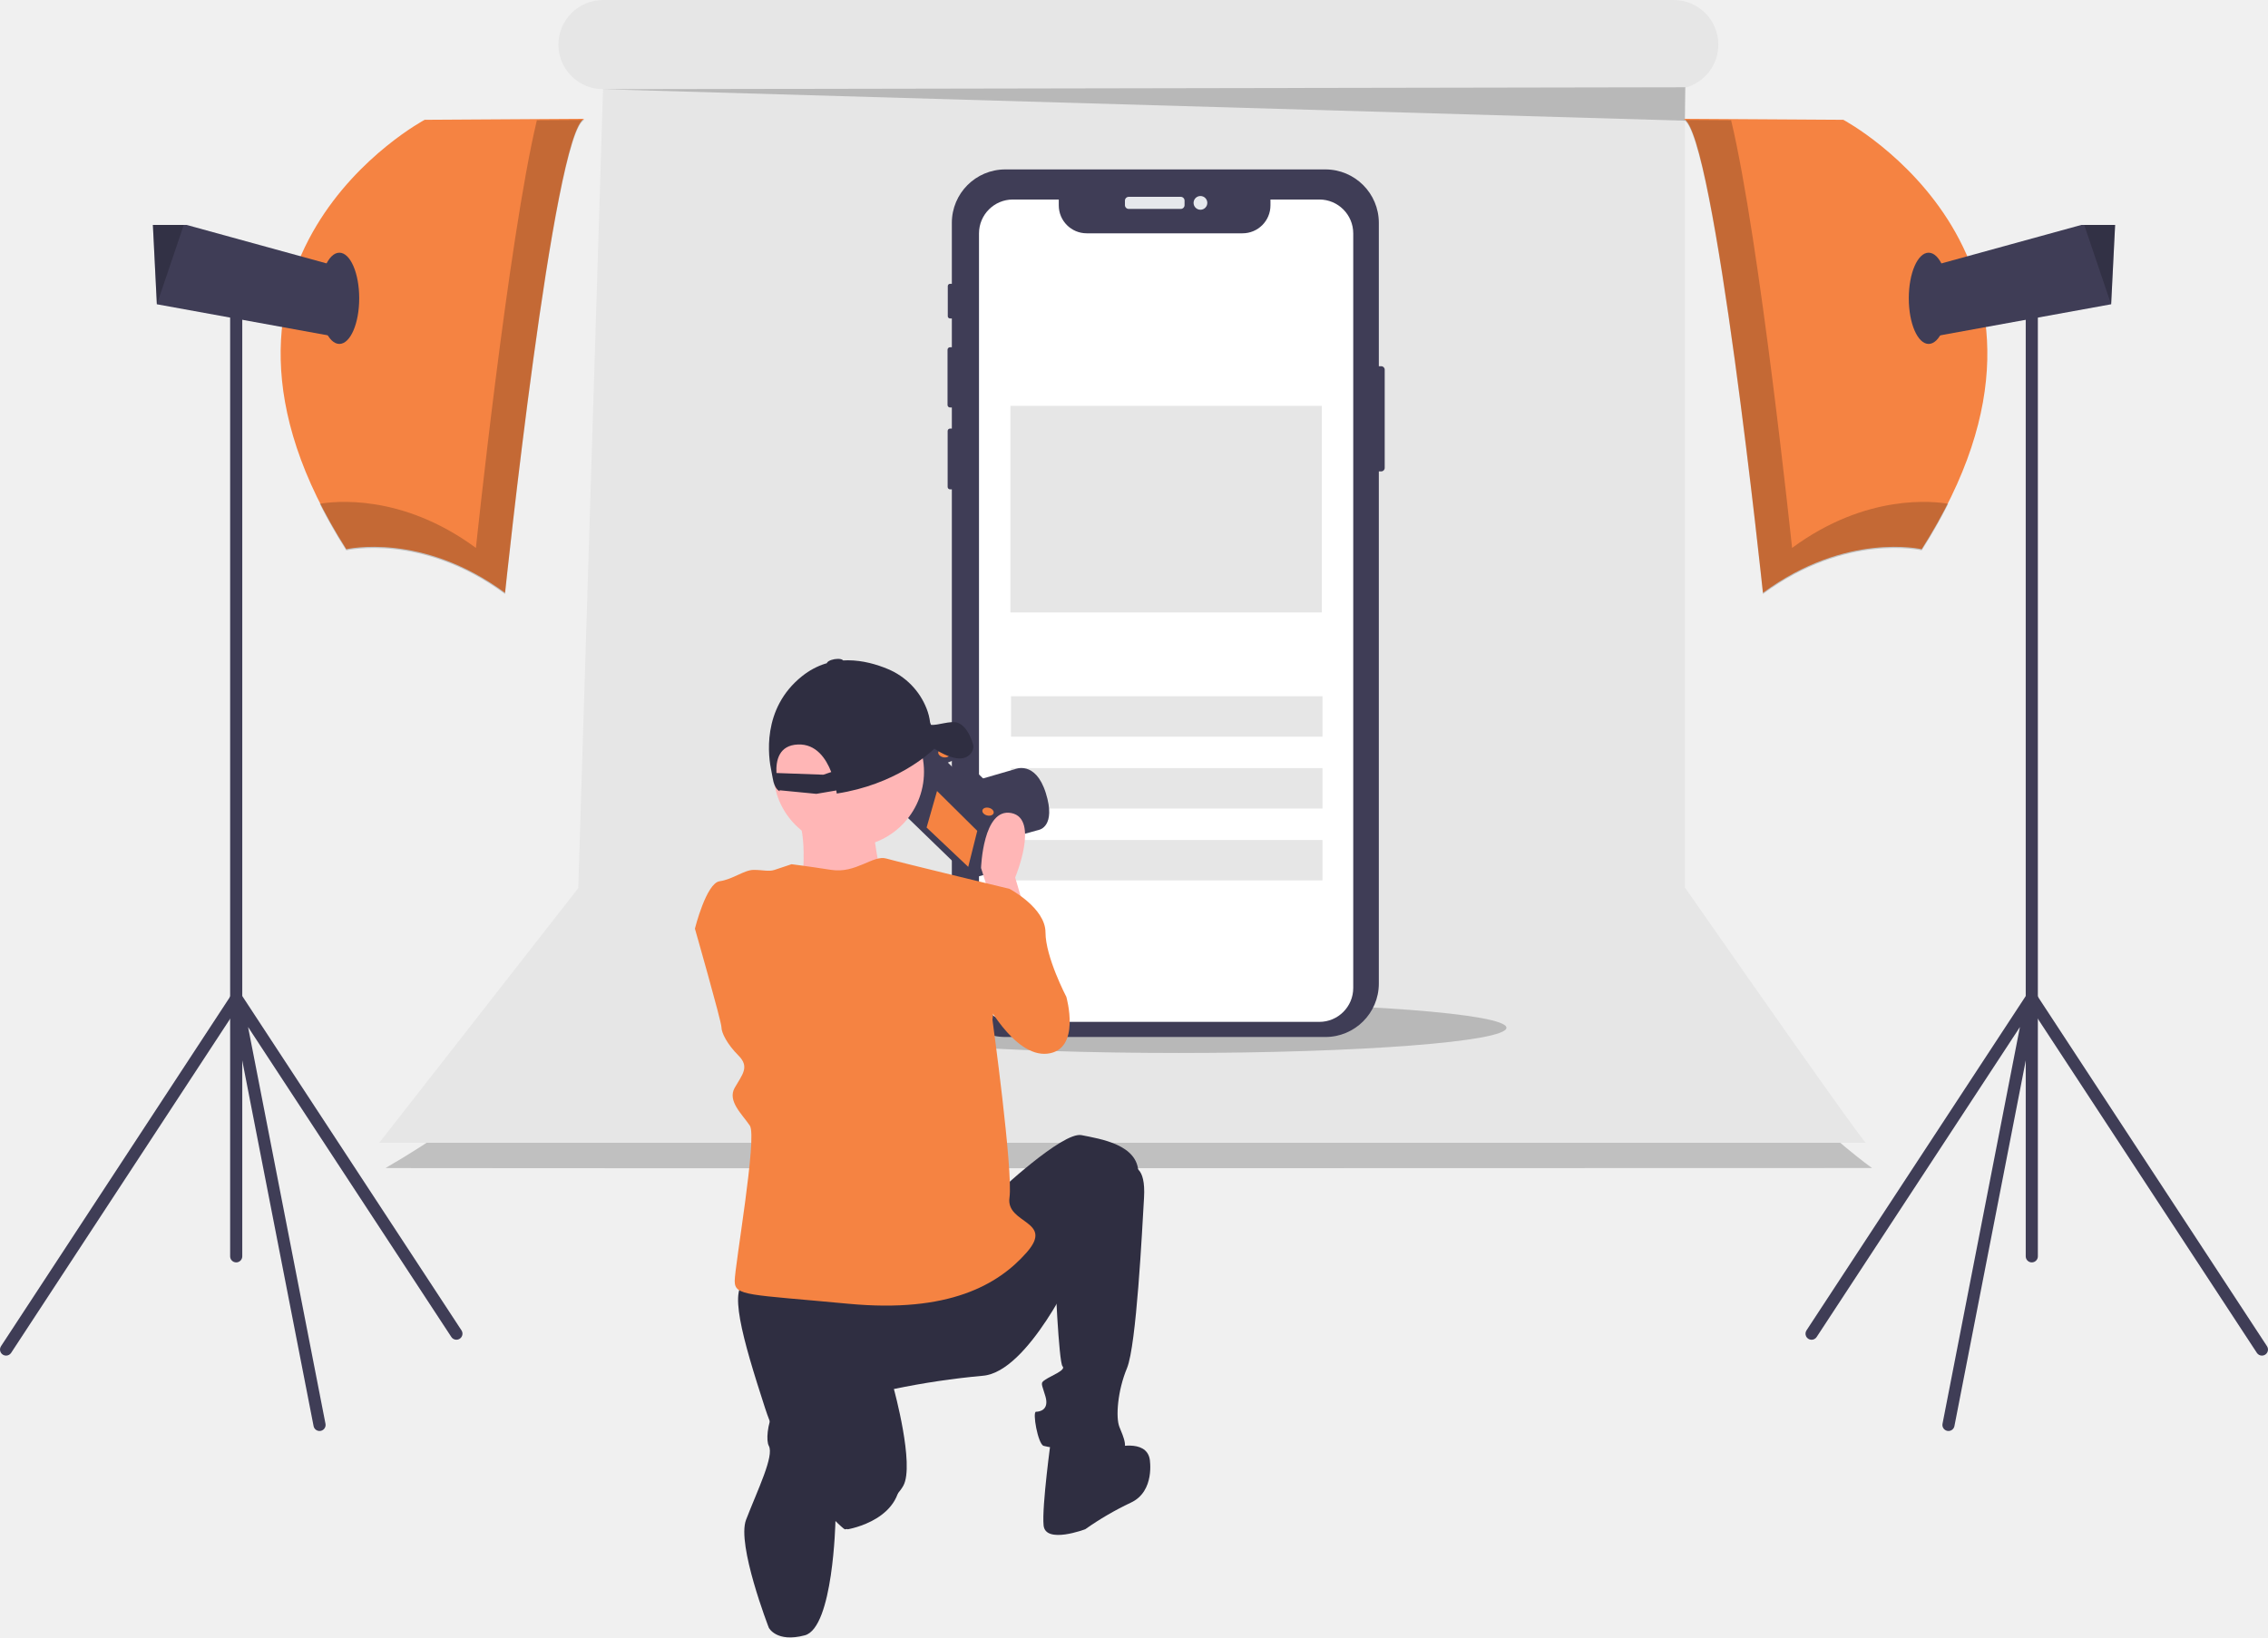
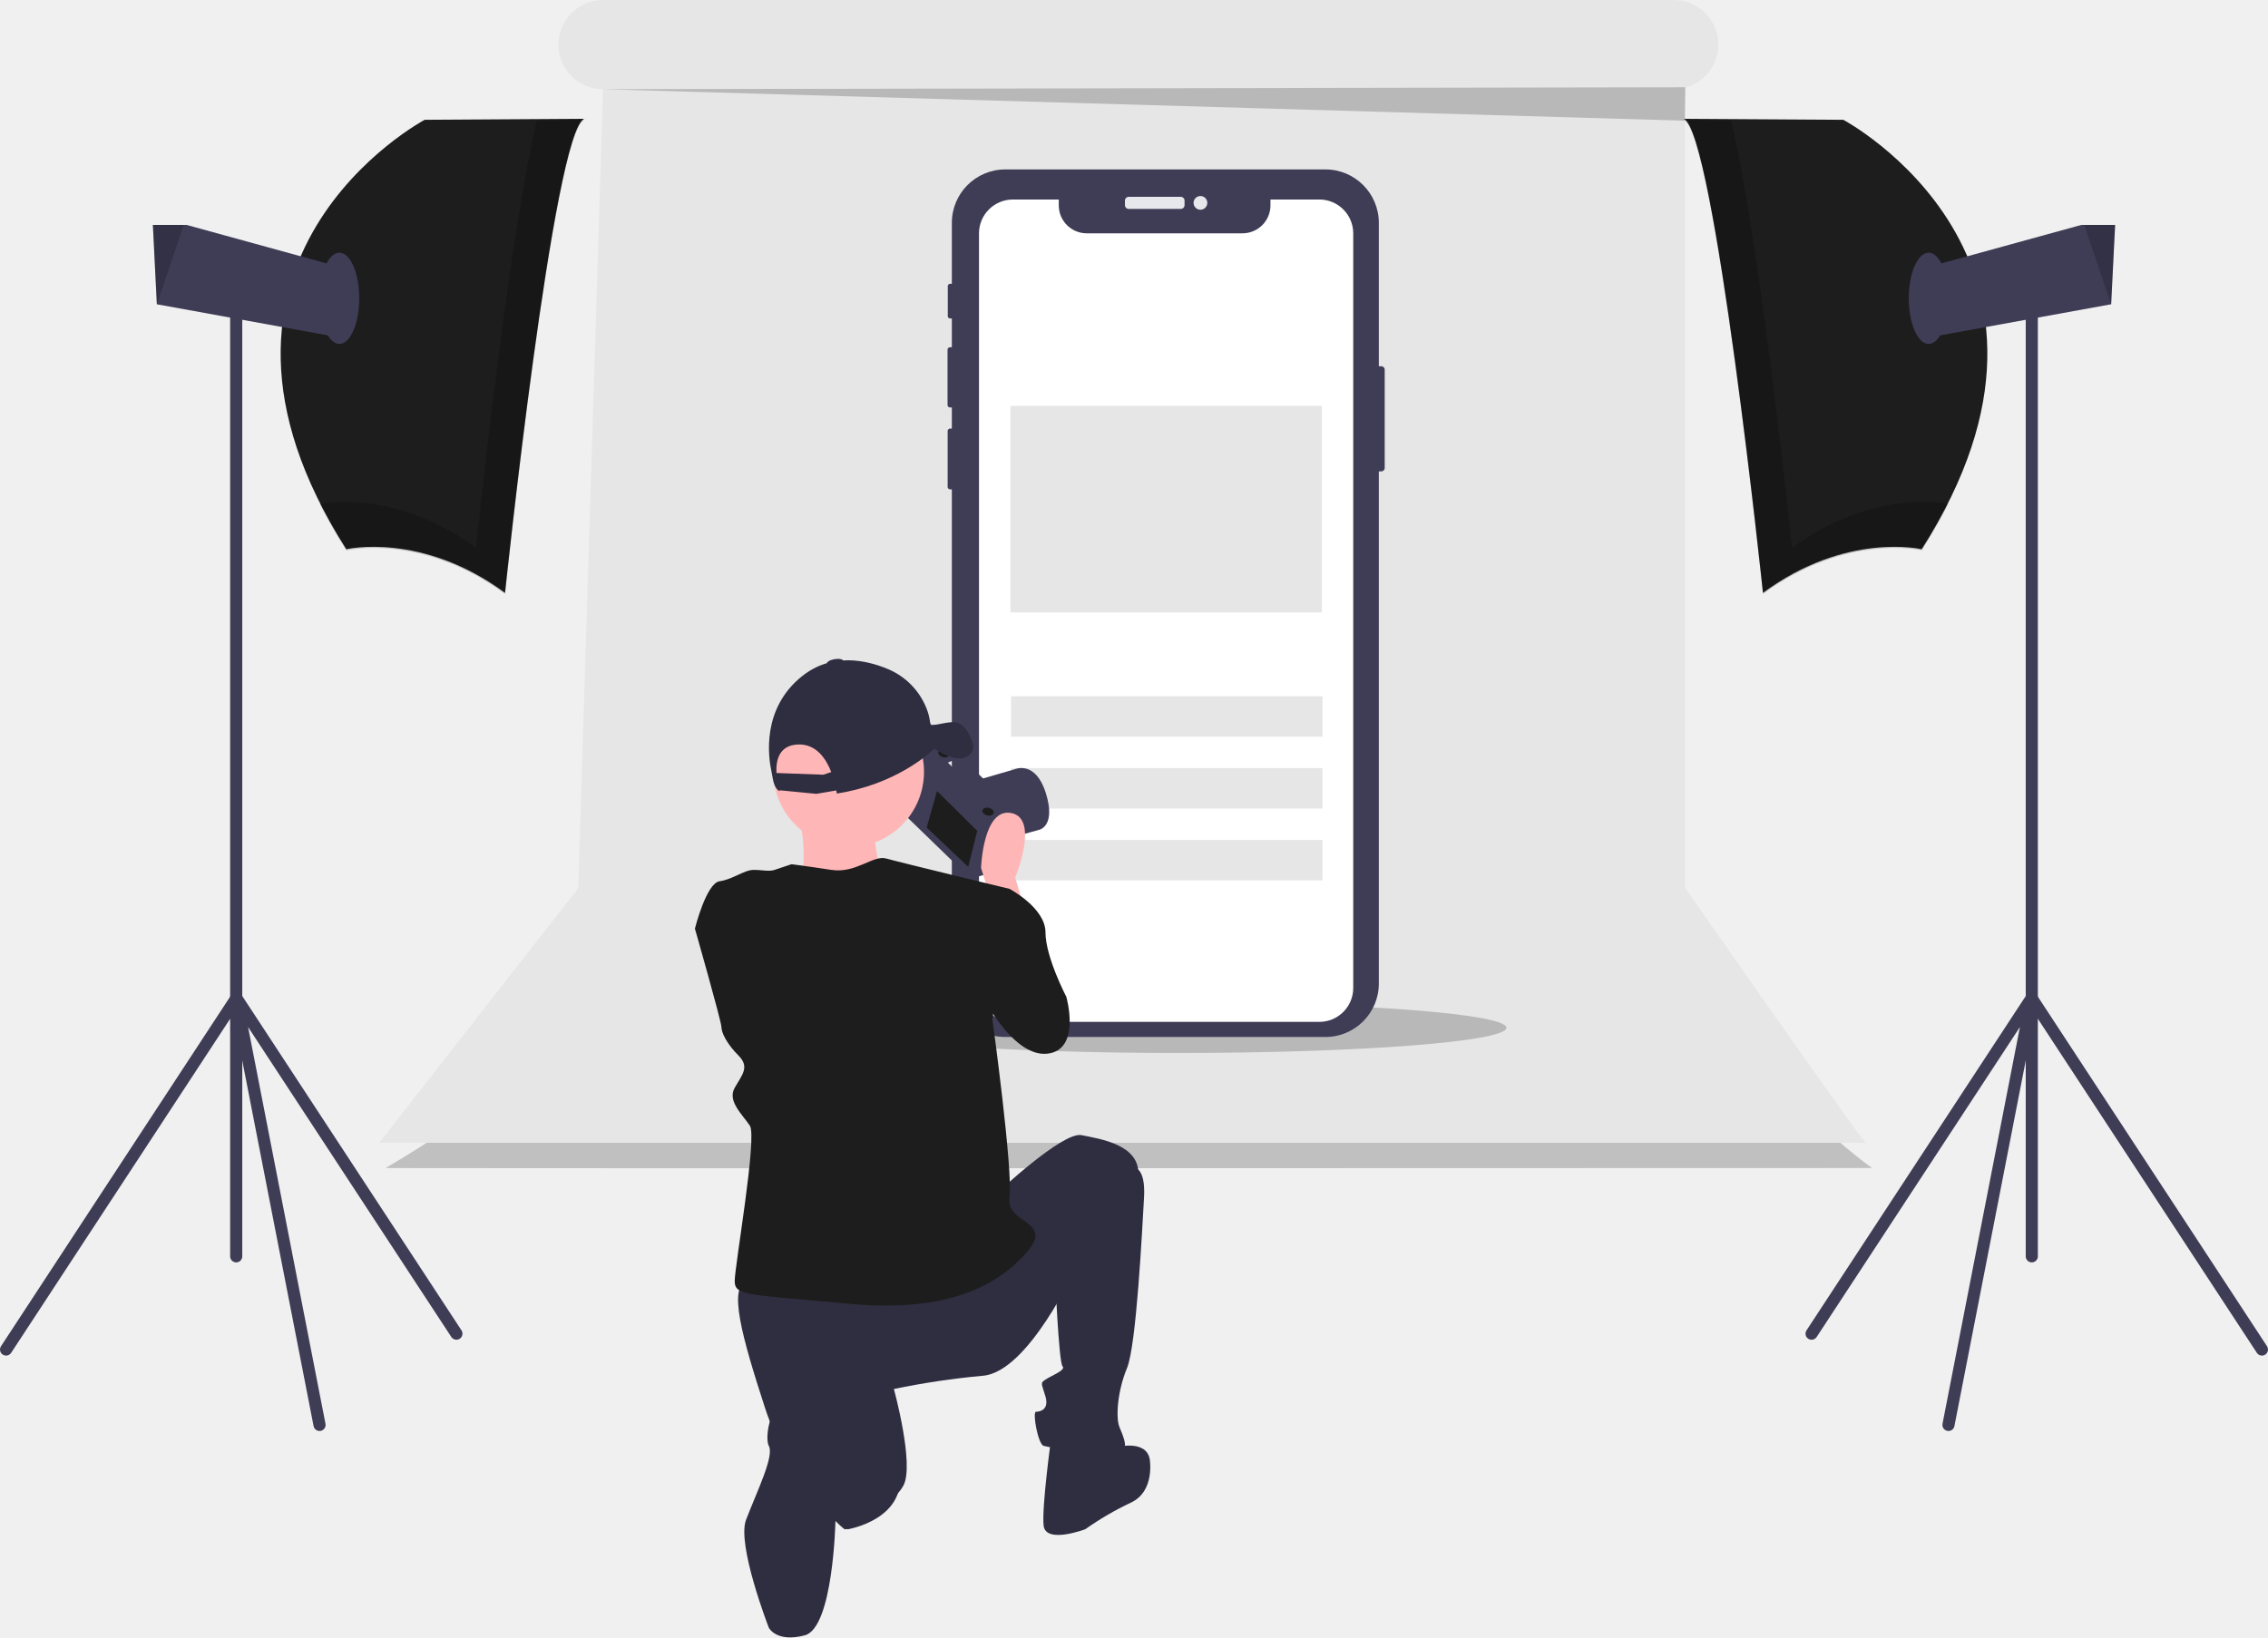
<svg xmlns="http://www.w3.org/2000/svg" id="b597b2ac-12fc-4c5b-9350-00427374281f" data-name="Layer 1" width="881.5" height="636.573" viewBox="0 0 881.5 636.573">
  <path d="M386.169,503.174s1.85,36.996-77.075,82.625c0,0-.094.202,577.756,0,0,0-65.976-46.862-70.293-99.273" transform="translate(-159.2499 -131.7137)" opacity="0.2" />
  <path d="M814.114,476.725V165.844a17.346,17.346,0,0,0,12.998-16.791v0a17.339,17.339,0,0,0-17.339-17.339H393.63a17.339,17.339,0,0,0-17.339,17.339v0a17.339,17.339,0,0,0,17.339,17.339h.004L384,477l-77.35,98.998s-.65.002,577.756,0C884.407,575.998,884,577,814.114,476.725Z" transform="translate(-159.2499 -131.7137)" fill="#e6e6e6" />
  <ellipse cx="458.101" cy="399.557" rx="127.406" ry="9.8" opacity="0.2" />
  <polygon points="234.38 34.679 654.864 46.925 655.046 33.925 234.38 34.679" opacity="0.2" />
  <path d="M697.44,275.419V313.641a1.336,1.336,0,0,1-1.333,1.333h-.949V514.085A20.776,20.776,0,0,1,674.384,534.86H549.971A20.772,20.772,0,0,1,529.201,514.085V321.957h-.687a.941.941,0,0,1-.943-.937V299.267a.943.943,0,0,1,.943-.943h.687v-8.194h-.693a.987.987,0,0,1-.983-.989V267.685a.986.986,0,0,1,.983-.983h.693V255.517h-.704a.872.872,0,0,1-.873-.873V242.935a.877.877,0,0,1,.873-.879h.704V218.348a20.77,20.77,0,0,1,20.77-20.77H674.384a20.775,20.775,0,0,1,20.775,20.77v55.738h.949A1.336,1.336,0,0,1,697.44,275.419Z" transform="translate(-159.2499 -131.7137)" fill="#3f3d56" />
  <rect x="437.226" y="76.518" width="23.175" height="4.706" rx="1.479" fill="#e6e8ec" />
  <circle cx="466.574" cy="78.871" r="2.669" fill="#e6e8ec" />
  <path d="M685.211,222.456V515.807a13.181,13.181,0,0,1-13.181,13.175H552.936a13.158,13.158,0,0,1-13.181-13.175v-293.351a13.18,13.18,0,0,1,13.181-13.181h17.825v2.287a10.853,10.853,0,0,0,10.853,10.853h60.569a10.853,10.853,0,0,0,10.853-10.853v-2.287H672.03A13.177,13.177,0,0,1,685.211,222.456Z" transform="translate(-159.2499 -131.7137)" fill="#fff" />
  <rect x="392.954" y="270.684" width="121.044" height="15.712" fill="#e6e6e6" />
  <rect x="392.954" y="298.617" width="121.044" height="15.712" fill="#e6e6e6" />
  <rect x="392.954" y="326.551" width="121.044" height="15.712" fill="#e6e6e6" />
  <rect x="392.711" y="157.788" width="121.044" height="80.308" fill="#e6e6e6" />
-   <path d="M386.384,177.901l-62.074.386S222.139,232.649,293.851,345.23c0,0,29.302-6.94,61.688,16.964C355.54,362.195,374.432,182.142,386.384,177.901Z" transform="translate(-159.2499 -131.7137)" fill="#f58342" />
+   <path d="M386.384,177.901l-62.074.386S222.139,232.649,293.851,345.23c0,0,29.302-6.94,61.688,16.964C355.54,362.195,374.432,182.142,386.384,177.901Z" transform="translate(-159.2499 -131.7137)" fill="#1e1d1d" />
  <path d="M367.919,178.464c-11.121,46.454-23.693,166.266-23.693,166.266-28.935-21.357-55.389-18.095-60.703-17.157a205.628,205.628,0,0,0,10.328,18.106s29.302-6.94,61.688,16.964c0,0,18.892-180.053,30.844-184.294Z" transform="translate(-159.2499 -131.7137)" opacity="0.2" />
  <polygon points="134.216 104.405 128.818 130.623 60.984 118.293 60.961 118.285 59.419 87.441 72.528 87.441 134.216 104.405" fill="#3f3d56" />
  <polygon points="71.433 87.441 60.984 118.293 60.961 118.285 59.419 87.441 71.433 87.441" opacity="0.2" />
  <ellipse cx="131.903" cy="115.972" rx="7.711" ry="17.735" fill="#3f3d56" />
  <path d="M251.055,622.486a2.357,2.357,0,0,1-2.357-2.357v-372.443a2.357,2.357,0,1,1,4.714,0v372.443A2.357,2.357,0,0,1,251.055,622.486Z" transform="translate(-159.2499 -131.7137)" fill="#3f3d56" />
  <path d="M283.439,688.03a2.357,2.357,0,0,1-2.31-1.906L248.742,520.096a2.357,2.357,0,0,1,4.284-1.744L338.619,648.909a2.357,2.357,0,0,1-3.942,2.585l-79.009-120.515L285.755,685.222a2.357,2.357,0,0,1-1.862,2.765A2.39,2.39,0,0,1,283.439,688.03Z" transform="translate(-159.2499 -131.7137)" fill="#3f3d56" />
  <path d="M161.605,658.727a2.357,2.357,0,0,1-1.969-3.649l89.448-136.485a2.357,2.357,0,0,1,3.942,2.583l-89.448,136.485A2.354,2.354,0,0,1,161.605,658.727Z" transform="translate(-159.2499 -131.7137)" fill="#3f3d56" />
-   <path d="M813.616,177.901l62.074.386S977.861,232.649,906.149,345.23c0,0-29.302-6.94-61.688,16.964C844.46,362.195,825.568,182.142,813.616,177.901Z" transform="translate(-159.2499 -131.7137)" fill="#f58342" />
+   <path d="M813.616,177.901l62.074.386S977.861,232.649,906.149,345.23c0,0-29.302-6.94-61.688,16.964C844.46,362.195,825.568,182.142,813.616,177.901Z" transform="translate(-159.2499 -131.7137)" fill="#1e1d1d" />
  <path d="M832.081,178.464c11.121,46.454,23.693,166.266,23.693,166.266,28.935-21.357,55.389-18.095,60.703-17.157a205.628,205.628,0,0,1-10.328,18.106s-29.302-6.94-61.688,16.964c0,0-18.892-180.053-30.844-184.294Z" transform="translate(-159.2499 -131.7137)" opacity="0.2" />
  <polygon points="747.284 104.405 752.682 130.623 820.516 118.293 820.539 118.285 822.081 87.441 808.973 87.441 747.284 104.405" fill="#3f3d56" />
  <polygon points="810.067 87.441 820.516 118.293 820.539 118.285 822.081 87.441 810.067 87.441" opacity="0.2" />
  <ellipse cx="749.598" cy="115.972" rx="7.711" ry="17.735" fill="#3f3d56" />
  <path d="M948.945,622.486a2.357,2.357,0,0,1-2.357-2.357v-372.443a2.357,2.357,0,1,1,4.714,0v372.443A2.357,2.357,0,0,1,948.945,622.486Z" transform="translate(-159.2499 -131.7137)" fill="#3f3d56" />
  <path d="M916.562,688.03a2.382,2.382,0,0,1-.454-.043,2.358,2.358,0,0,1-1.863-2.765l30.087-154.243-79.008,120.516a2.357,2.357,0,1,1-3.942-2.585l85.592-130.557a2.357,2.357,0,0,1,4.285,1.744l-32.386,166.028A2.358,2.358,0,0,1,916.562,688.03Z" transform="translate(-159.2499 -131.7137)" fill="#3f3d56" />
  <path d="M1038.395,658.727a2.353,2.353,0,0,1-1.973-1.065l-89.448-136.485a2.357,2.357,0,0,1,3.942-2.583l89.448,136.485a2.357,2.357,0,0,1-1.969,3.649Z" transform="translate(-159.2499 -131.7137)" fill="#3f3d56" />
  <path d="M546.277,459.002l16.887-4.702s6.615-1.32,2.573-14.239-12.058-9.303-12.058-9.303l-14.981,4.352-5.915,1.827,8.322,11.675.698,7.782Z" transform="translate(-159.2499 -131.7137)" fill="#3f3d56" />
  <polygon points="354.396 293.155 349.098 314.319 376.245 340.629 378.579 341.214 384.805 339.465 390.104 318.302 384.737 312.658 390.223 311.221 378.516 299.856 372.407 301.138 367.507 296.273 370.814 294.951 371.126 293.706 367.12 290.553 354.396 293.155" fill="#3f3d56" />
-   <polygon points="379.831 323.006 376.324 337.011 360.144 321.715 364.196 307.515 379.831 323.006" fill="#f58342" />
+   <polygon points="379.831 323.006 376.324 337.011 360.144 321.715 364.196 307.515 379.831 323.006" fill="#1e1d1d" />
  <polygon points="354.396 293.155 353.653 296.123 380.648 322.384 382.982 322.968 389.014 321.336 389.346 321.329 390.104 318.302 384.737 312.658 390.223 311.221 378.516 299.856 372.407 301.138 367.507 296.273 370.814 294.951 371.126 293.706 367.12 290.553 354.396 293.155" fill="none" stroke="#3f3d56" stroke-miterlimit="10" />
-   <ellipse cx="526.116" cy="424.601" rx="1.524" ry="2.246" transform="translate(-172.8035 700.123) rotate(-75.94348)" fill="#f58342" />
-   <ellipse cx="543.266" cy="447.251" rx="1.524" ry="2.246" transform="translate(-181.7906 733.9081) rotate(-75.94348)" fill="#f58342" />
+   <ellipse cx="526.116" cy="424.601" rx="1.524" ry="2.246" transform="translate(-172.8035 700.123) rotate(-75.94348)" fill="#1e1d1d" />
+   <ellipse cx="543.266" cy="447.251" rx="1.524" ry="2.246" transform="translate(-181.7906 733.9081) rotate(-75.94348)" fill="#1e1d1d" />
  <path d="M557.497,485.366l-3.683-12.521s9.575-22.833-1.473-25.042-11.785,21.36-11.785,21.36l4.419,13.994Z" transform="translate(-159.2499 -131.7137)" fill="#ffb6b6" />
  <circle cx="329.873" cy="300.049" r="29.257" fill="#ffb6b6" />
  <path d="M498.588,452.415s1.721,21.513,6.024,23.234S458.144,489.417,458.144,489.417l12.908-14.629s2.582-22.373-3.442-27.536Z" transform="translate(-159.2499 -131.7137)" fill="#ffb6b6" />
-   <path d="M539.82,478.737l11.785-1.473s13.994,7.365,13.994,16.94,8.102,25.042,8.102,25.042,5.892,20.623-7.365,22.096-25.042-22.096-25.042-22.096Z" transform="translate(-159.2499 -131.7137)" fill="#f58342" />
+   <path d="M539.82,478.737l11.785-1.473s13.994,7.365,13.994,16.94,8.102,25.042,8.102,25.042,5.892,20.623-7.365,22.096-25.042-22.096-25.042-22.096Z" transform="translate(-159.2499 -131.7137)" fill="#1e1d1d" />
  <path d="M546.449,595.847s25.779-24.306,33.144-22.833,22.096,3.683,22.096,14.731-24.306,36.827-24.306,36.827-18.414,40.51-36.091,41.983a305.05,305.05,0,0,0-34.617,5.156s8.102,29.462,3.683,37.564-21.36,17.677-22.833,16.94-22.096-19.887-30.935-47.139-14.731-47.875-6.629-49.348S546.449,595.847,546.449,595.847Z" transform="translate(-159.2499 -131.7137)" fill="#2f2e41" />
  <path d="M599.48,585.536s5.156-.737,4.419,11.785-2.946,57.45-6.629,66.289-4.419,19.15-2.946,22.833,4.419,9.575-.737,10.312-26.515-2.21-28.725-2.946-4.419-13.258-2.946-13.258,5.156-.737,3.683-5.892-2.21-5.156,0-6.629,8.102-3.683,6.629-5.156-2.946-36.091-2.946-36.091Z" transform="translate(-159.2499 -131.7137)" fill="#2f2e41" />
  <path d="M592.115,694.544s12.521-3.683,13.994,4.419c0,0,2.21,12.521-7.365,16.94a118.329,118.329,0,0,0-17.677,10.312s-15.467,5.892-16.204-1.473S567.809,690.861,567.809,690.861Z" transform="translate(-159.2499 -131.7137)" fill="#2f2e41" />
  <path d="M508.885,703.382l-23.569-19.15s4.419,23.569-1.473,27.989l-2.692,7.869,7.537,6.165S511.832,722.532,508.885,703.382Z" transform="translate(-159.2499 -131.7137)" fill="#2f2e41" />
  <path d="M475.741,670.974s15.467,4.419,13.258,19.887-5.043,32.272-5.043,32.272-.85,41.383-11.898,44.329-13.994-2.946-13.994-2.946-12.559-32.338-8.838-41.983c4.503-11.675,10.992-24.784,8.838-28.725C455.945,689.929,459.537,668.765,475.741,670.974Z" transform="translate(-159.2499 -131.7137)" fill="#2f2e41" />
-   <path d="M466.903,467.689s5.892.737,15.467,2.21,16.204-5.892,21.36-4.419S551.605,477.264,551.605,477.264l-6.629,50.821s8.102,58.923,6.629,69.235,17.677,8.838,6.629,21.36-30.198,23.569-69.235,19.887-44.192-2.946-44.192-8.838,8.838-55.977,5.892-60.396-8.838-9.575-5.892-14.731,5.892-8.102,1.473-12.521-6.629-8.838-6.629-11.048-10.312-38.3-10.312-38.3,4.419-17.677,9.575-18.414,9.575-4.419,13.258-4.419,5.892.737,8.102,0Z" transform="translate(-159.2499 -131.7137)" fill="#f58342" />
+   <path d="M466.903,467.689s5.892.737,15.467,2.21,16.204-5.892,21.36-4.419S551.605,477.264,551.605,477.264l-6.629,50.821s8.102,58.923,6.629,69.235,17.677,8.838,6.629,21.36-30.198,23.569-69.235,19.887-44.192-2.946-44.192-8.838,8.838-55.977,5.892-60.396-8.838-9.575-5.892-14.731,5.892-8.102,1.473-12.521-6.629-8.838-6.629-11.048-10.312-38.3-10.312-38.3,4.419-17.677,9.575-18.414,9.575-4.419,13.258-4.419,5.892.737,8.102,0Z" transform="translate(-159.2499 -131.7137)" fill="#1e1d1d" />
  <path d="M537.534,421.501c-.379-1.702-2.234-7.394-6.005-8.783-2.759-1.016-7.893,1.131-10.45.775l-.33-.937a21.251,21.251,0,0,0-1.367-5.376A27.513,27.513,0,0,0,504.287,391.793c-8.422-3.521-21.743-6.432-33.3,2.793-15.875,12.671-13.077,31.632-11.924,36.893q.289,1.316.495,2.649c.711,4.634,2.762,5.187,2.762,5.187s-.044-.134-.116-.377l14.339,1.396,7.752-1.323c.13.758.18,1.206.18,1.206,22.621-3.458,35.786-15.373,37.923-17.439,1.879,1.246,5.379,3.28,8.774,3.727C536.141,427.158,537.913,423.203,537.534,421.501ZM479.247,432.892l-18.216-.663c-.258-4.972,1.026-10.787,8.348-11.083,7.06-.286,10.913,5.454,12.955,10.709Z" transform="translate(-159.2499 -131.7137)" fill="#2f2e41" />
  <ellipse cx="483.802" cy="389.174" rx="3.223" ry="1.219" transform="translate(-217.8267 -44.77484) rotate(-9.68516)" fill="#2f2e41" />
</svg>
